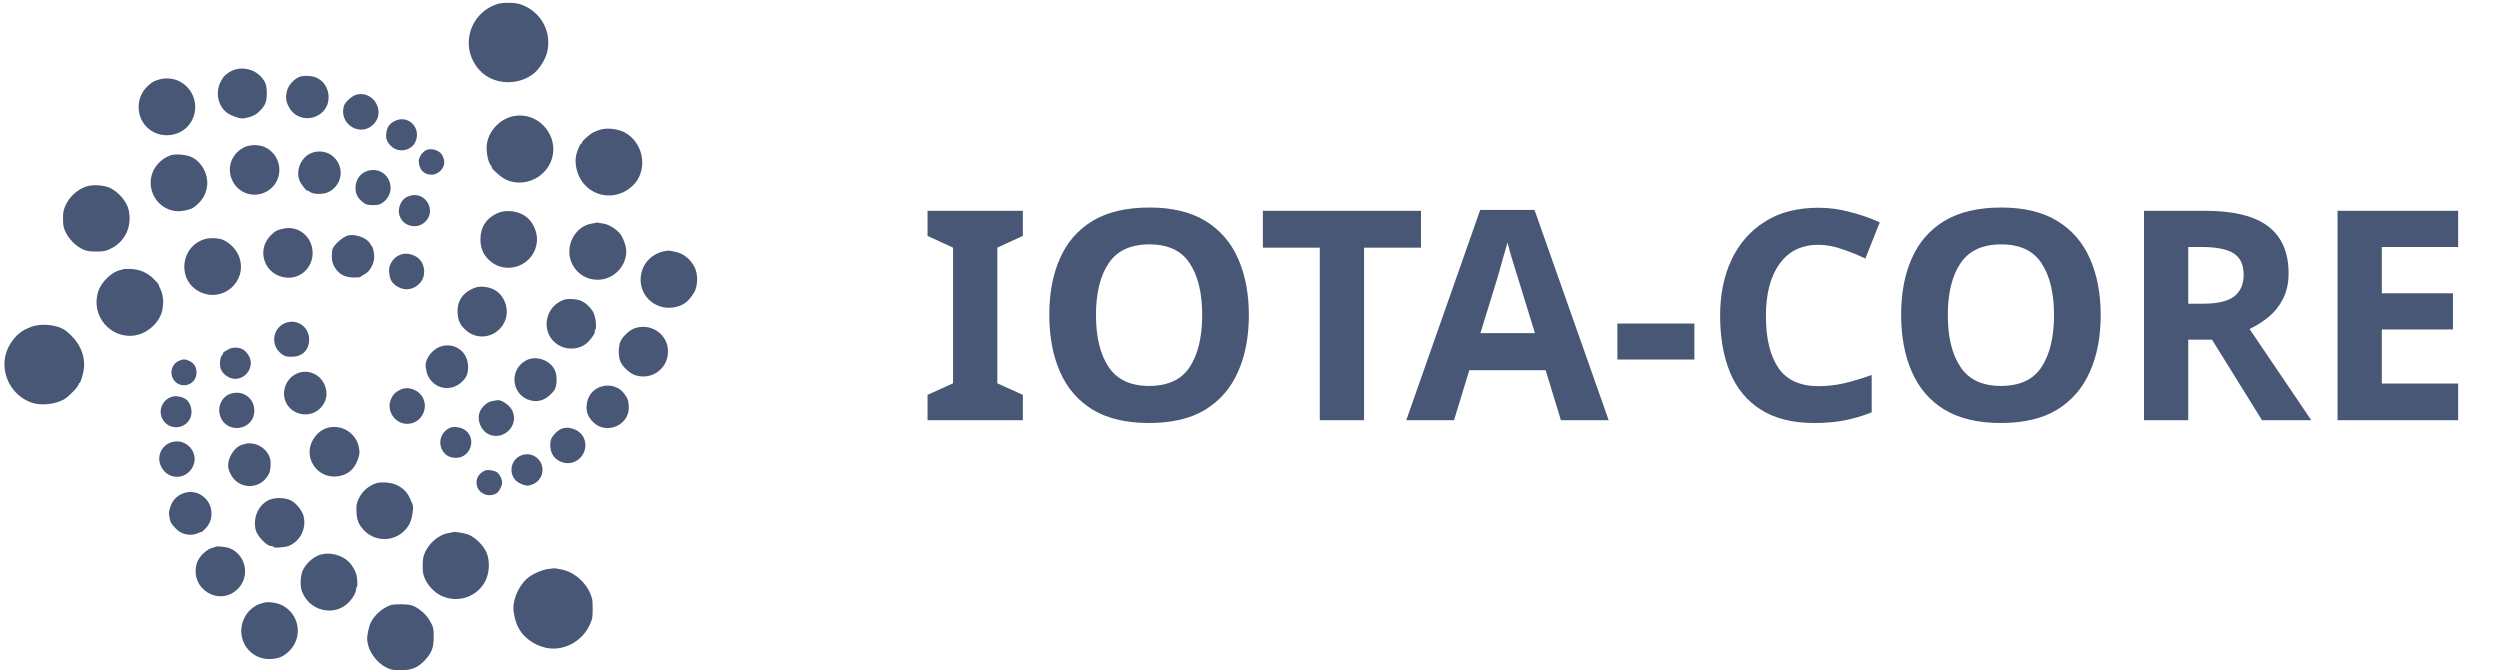
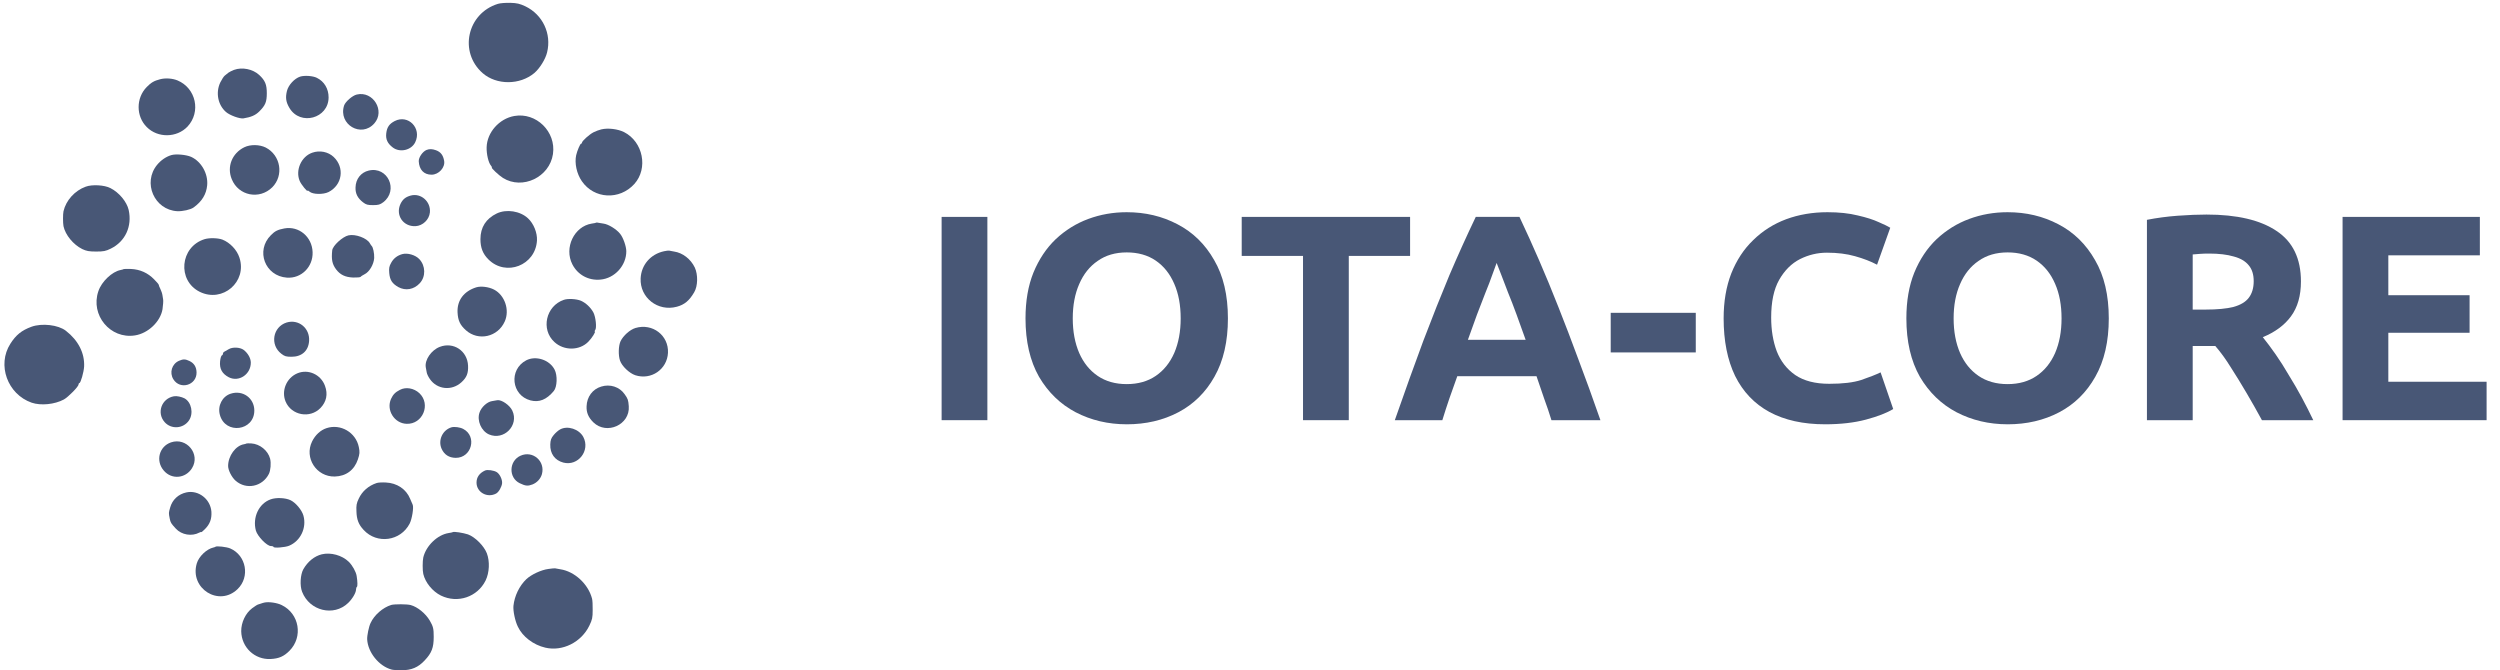
<svg xmlns="http://www.w3.org/2000/svg" width="250" height="67" viewBox="0 0 178 48" fill="none" version="1.1" id="svg2530" xml:space="preserve">
  <defs id="defs2534" />
  <g transform="matrix(0.0073903,0,0,-0.0073903,-0.2461051,48.94926)" fill="#000000" stroke="none" id="g4215" style="fill:#485776;fill-opacity:1">
    <path d="m 4785,6586 c -299,-93 -380,-468 -147,-672 135,-117 361,-116 501,2 52,45 107,133 123,199 45,181 -42,366 -210,447 -56,26 -81,32 -147,34 -44,1 -98,-3 -120,-10 z" id="path4107" style="fill:#485776;fill-opacity:1" />
    <path d="m 2227,5946 c -20,-8 -45,-20 -54,-27 -10,-8 -26,-21 -36,-29 -10,-8 -29,-38 -43,-66 -46,-97 -24,-217 55,-286 36,-32 134,-68 170,-62 74,12 115,30 152,66 60,60 74,92 74,178 0,84 -16,123 -74,177 -62,57 -165,78 -244,49 z" id="path4109" style="fill:#485776;fill-opacity:1" />
    <path d="m 2869,5881 c -56,-18 -115,-82 -129,-140 -16,-66 -9,-108 25,-165 105,-175 378,-101 379,103 0,84 -42,155 -114,190 -37,19 -118,25 -161,12 z" id="path4111" style="fill:#485776;fill-opacity:1" />
    <path d="m 1510,5855 c -58,-15 -87,-32 -129,-75 -105,-107 -105,-284 1,-389 107,-107 290,-104 394,5 133,142 83,373 -97,448 -49,20 -117,25 -169,11 z" id="path4113" style="fill:#485776;fill-opacity:1" />
    <path d="m 3417,5707 c -43,-10 -111,-70 -123,-107 -58,-183 167,-316 293,-173 108,122 -12,318 -170,280 z" id="path4115" style="fill:#485776;fill-opacity:1" />
    <path d="m 4944,5499 c -146,-26 -264,-159 -268,-303 -2,-67 18,-151 42,-178 8,-10 12,-18 9,-18 -14,0 69,-78 108,-102 189,-117 451,8 484,232 32,216 -162,407 -375,369 z" id="path4117" style="fill:#485776;fill-opacity:1" />
    <path d="m 3785,5450 c -52,-27 -75,-59 -82,-118 -7,-59 12,-99 63,-138 69,-53 181,-27 218,51 65,135 -68,272 -199,205 z" id="path4119" style="fill:#485776;fill-opacity:1" />
    <path d="m 5787,5369 c -20,-5 -54,-17 -75,-28 -41,-21 -112,-85 -112,-101 0,-5 -4,-10 -9,-10 -8,0 -37,-67 -47,-111 -17,-77 5,-180 55,-252 119,-173 365,-186 509,-27 136,151 85,409 -100,503 -60,30 -156,42 -221,26 z" id="path4121" style="fill:#485776;fill-opacity:1" />
    <path d="m 2327,5196 c -119,-58 -171,-189 -122,-309 65,-162 269,-202 393,-79 114,115 82,310 -63,385 -60,30 -148,32 -208,3 z" id="path4123" style="fill:#485776;fill-opacity:1" />
    <path d="m 4094,5170 c -38,-15 -78,-73 -76,-110 4,-82 50,-130 124,-130 70,0 134,70 122,135 -10,55 -33,85 -79,102 -36,13 -63,14 -91,3 z" id="path4125" style="fill:#485776;fill-opacity:1" />
    <path d="m 2985,5143 c -106,-37 -165,-170 -121,-274 14,-34 76,-110 76,-94 0,4 9,0 19,-9 31,-28 133,-30 185,-4 133,68 158,237 49,340 -53,50 -135,67 -208,41 z" id="path4127" style="fill:#485776;fill-opacity:1" />
    <path d="m 1620,5120 c -51,-15 -101,-49 -138,-94 -143,-173 -28,-438 196,-450 51,-2 128,15 157,36 82,59 124,129 132,216 10,112 -57,230 -156,275 -48,21 -147,30 -191,17 z" id="path4129" style="fill:#485776;fill-opacity:1" />
    <path d="m 3533,4970 c -76,-18 -126,-82 -128,-164 -2,-60 21,-104 73,-144 30,-23 45,-27 97,-27 52,0 68,5 99,28 151,116 43,351 -141,307 z" id="path4131" style="fill:#485776;fill-opacity:1" />
    <path d="m 790,4814 c -106,-38 -192,-133 -216,-239 -6,-26 -6,-113 0,-144 18,-85 95,-179 182,-222 40,-19 65,-24 134,-24 73,0 93,4 142,28 141,69 209,216 174,375 -18,79 -93,170 -177,212 -57,30 -177,37 -239,14 z" id="path4133" style="fill:#485776;fill-opacity:1" />
    <path d="m 3941,4728 c -51,-14 -78,-36 -100,-81 -51,-109 26,-222 146,-216 70,4 132,63 139,133 10,105 -86,190 -185,164 z" id="path4135" style="fill:#485776;fill-opacity:1" />
    <path d="m 4774,4554 c -104,-50 -158,-134 -158,-249 0,-83 23,-142 77,-196 170,-170 457,-58 471,183 4,75 -32,164 -87,215 -76,71 -209,92 -303,47 z" id="path4137" style="fill:#485776;fill-opacity:1" />
    <path d="m 5738,4465 c -1,-2 -21,-6 -43,-9 -171,-27 -270,-235 -188,-395 52,-102 157,-159 272,-148 139,12 252,137 251,276 -1,48 -30,131 -60,168 -37,46 -114,93 -162,99 -24,3 -48,7 -55,9 -6,2 -13,2 -15,0 z" id="path4139" style="fill:#485776;fill-opacity:1" />
    <path d="m 2715,4409 c -63,-12 -91,-25 -130,-65 -151,-150 -58,-397 155,-412 139,-10 254,104 249,247 -5,149 -133,256 -274,230 z" id="path4141" style="fill:#485776;fill-opacity:1" />
    <path d="m 3337,4342 c -58,-13 -154,-101 -158,-146 -9,-90 0,-132 37,-183 40,-53 89,-77 166,-80 37,-1 70,2 73,7 3,5 20,16 38,25 46,22 89,95 93,157 2,46 -11,106 -25,118 -3,3 -11,14 -17,25 -27,50 -140,92 -207,77 z" id="path4143" style="fill:#485776;fill-opacity:1" />
    <path d="m 1942,4305 c -239,-74 -268,-402 -46,-511 221,-108 460,98 384,331 -24,76 -92,147 -166,176 -44,16 -126,18 -172,4 z" id="path4145" style="fill:#485776;fill-opacity:1" />
    <path d="m 6396,4188 c -131,-28 -221,-133 -227,-263 -9,-187 167,-325 351,-275 74,20 121,59 168,140 36,60 38,171 6,240 -40,83 -118,143 -201,155 -21,3 -42,7 -48,9 -5,1 -27,-1 -49,-6 z" id="path4147" style="fill:#485776;fill-opacity:1" />
    <path d="m 3858,4160 c -49,-14 -85,-42 -108,-85 -19,-34 -22,-52 -18,-99 6,-67 28,-101 87,-135 71,-39 152,-25 209,37 59,63 57,169 -5,234 -38,40 -114,62 -165,48 z" id="path4149" style="fill:#485776;fill-opacity:1" />
    <path d="m 1158,4015 c -2,-2 -15,-6 -30,-9 -82,-15 -185,-112 -216,-206 -79,-231 116,-466 355,-428 128,20 247,134 267,254 5,33 9,86 6,94 -1,3 -3,20 -6,38 -2,18 -12,47 -21,65 -9,18 -16,35 -15,38 1,4 -19,28 -45,54 -61,63 -137,97 -224,101 -37,1 -69,1 -71,-1 z" id="path4151" style="fill:#485776;fill-opacity:1" />
    <path d="m 4575,3838 c -120,-38 -186,-126 -181,-242 4,-79 24,-123 81,-174 121,-108 310,-66 377,86 49,110 0,254 -104,308 -52,27 -128,36 -173,22 z" id="path4153" style="fill:#485776;fill-opacity:1" />
    <path d="m 5425,3717 c -175,-59 -226,-288 -91,-410 93,-85 242,-83 327,3 36,36 76,100 63,100 -4,0 -2,6 4,13 17,20 6,129 -18,173 -27,49 -74,92 -120,112 -43,18 -125,23 -165,9 z" id="path4155" style="fill:#485776;fill-opacity:1" />
    <path d="m 2737,3497 c -134,-42 -164,-217 -51,-303 32,-25 47,-29 99,-29 100,0 164,58 170,154 8,124 -102,213 -218,178 z" id="path4157" style="fill:#485776;fill-opacity:1" />
    <path d="M 264,3456 C 168,3421 113,3376 59,3291 -72,3086 31,2802 265,2720 c 90,-31 224,-17 313,31 43,24 142,125 142,145 0,8 4,14 8,14 13,0 43,107 46,160 6,130 -56,253 -177,347 -73,57 -231,76 -333,39 z" id="path4159" style="fill:#485776;fill-opacity:1" />
    <path d="m 6119,3444 c -53,-16 -119,-74 -145,-129 -20,-43 -23,-135 -5,-187 18,-54 91,-123 148,-142 154,-50 309,57 317,217 8,169 -150,290 -315,241 z" id="path4161" style="fill:#485776;fill-opacity:1" />
    <path d="m 4222,3261 c -82,-31 -148,-127 -136,-198 2,-13 6,-35 9,-49 2,-15 16,-44 31,-65 70,-102 211,-117 305,-32 52,47 68,88 65,161 -6,144 -141,234 -274,183 z" id="path4163" style="fill:#485776;fill-opacity:1" />
    <path d="m 2175,3238 c -16,-10 -36,-21 -42,-24 -7,-3 -13,-12 -13,-19 0,-7 -5,-15 -11,-17 -6,-2 -14,-28 -17,-57 -7,-73 20,-121 85,-155 97,-49 213,28 213,142 0,43 -29,93 -70,124 -36,26 -108,29 -145,6 z" id="path4165" style="fill:#485776;fill-opacity:1" />
    <path d="m 5059,3130 c -170,-90 -143,-339 42,-388 84,-22 156,7 226,91 33,40 37,151 8,207 -49,96 -183,139 -276,90 z" id="path4167" style="fill:#485776;fill-opacity:1" />
    <path d="m 1694,3126 c -69,-30 -95,-114 -55,-179 65,-106 227,-58 225,66 -1,53 -24,90 -69,111 -40,19 -60,20 -101,2 z" id="path4169" style="fill:#485776;fill-opacity:1" />
    <path d="m 2840,3004 c -105,-45 -156,-169 -113,-273 56,-134 236,-168 338,-63 58,60 74,134 44,215 -40,111 -164,166 -269,121 z" id="path4171" style="fill:#485776;fill-opacity:1" />
    <path d="m 5787,2876 c -84,-25 -139,-99 -142,-191 -3,-61 18,-109 66,-156 129,-125 356,-23 343,156 -5,62 -8,72 -41,118 -49,70 -140,100 -226,73 z" id="path4173" style="fill:#485776;fill-opacity:1" />
    <path d="m 3835,2844 c -45,-23 -66,-45 -86,-88 -48,-108 32,-237 151,-241 156,-6 238,189 124,297 -53,49 -131,63 -189,32 z" id="path4175" style="fill:#485776;fill-opacity:1" />
    <path d="m 2195,2807 c -82,-26 -129,-118 -105,-205 52,-194 335,-157 334,43 -1,120 -113,200 -229,162 z" id="path4177" style="fill:#485776;fill-opacity:1" />
    <path d="m 1645,2782 c -120,-21 -170,-160 -91,-250 64,-73 181,-65 236,15 47,68 25,178 -43,215 -29,15 -77,25 -102,20 z" id="path4179" style="fill:#485776;fill-opacity:1" />
    <path d="m 4780,2744 c -8,-2 -32,-5 -52,-9 -47,-7 -104,-59 -121,-111 -27,-78 17,-179 92,-212 145,-62 293,89 226,231 -25,53 -104,107 -145,101 z" id="path4181" style="fill:#485776;fill-opacity:1" />
    <path d="m 3124,2473 c -58,-19 -109,-66 -140,-129 -78,-159 42,-344 220,-340 109,3 189,62 224,166 18,54 19,71 9,120 -29,142 -177,228 -313,183 z" id="path4183" style="fill:#485776;fill-opacity:1" />
    <path d="m 4335,2481 c -86,-26 -132,-124 -96,-207 26,-58 72,-88 137,-89 156,-1 210,210 72,281 -31,16 -85,23 -113,15 z" id="path4185" style="fill:#485776;fill-opacity:1" />
    <path d="m 5389,2461 c -19,-10 -47,-35 -63,-55 -25,-30 -31,-48 -33,-91 -3,-89 44,-154 127,-176 143,-37 263,117 193,249 -41,76 -152,112 -224,73 z" id="path4187" style="fill:#485776;fill-opacity:1" />
    <path d="m 1616,2335 c -115,-40 -151,-179 -70,-273 76,-90 211,-78 274,23 84,136 -52,302 -204,250 z" id="path4189" style="fill:#485776;fill-opacity:1" />
    <path d="m 2347,2324 c -2,-2 -12,-5 -23,-7 -81,-13 -154,-113 -154,-211 0,-41 35,-110 73,-143 103,-90 259,-58 322,66 17,34 23,105 12,148 -21,79 -99,143 -183,148 -24,1 -45,1 -47,-1 z" id="path4191" style="fill:#485776;fill-opacity:1" />
    <path d="m 5005,2206 c -114,-51 -118,-214 -8,-267 56,-27 78,-29 123,-12 45,18 79,55 92,100 34,125 -88,232 -207,179 z" id="path4193" style="fill:#485776;fill-opacity:1" />
    <path d="m 4660,2062 c -54,-25 -82,-65 -82,-117 0,-94 104,-152 190,-106 26,14 55,66 58,101 2,36 -22,87 -51,106 -28,18 -92,27 -115,16 z" id="path4195" style="fill:#485776;fill-opacity:1" />
    <path d="m 3610,1941 c -79,-26 -141,-80 -174,-152 -21,-43 -25,-66 -22,-123 2,-79 21,-128 70,-180 129,-140 358,-109 446,62 23,45 41,158 29,183 -4,8 -15,34 -25,58 -38,93 -127,152 -234,157 -36,2 -76,0 -90,-5 z" id="path4197" style="fill:#485776;fill-opacity:1" />
    <path d="m 1765,1850 c -78,-17 -136,-71 -157,-147 -15,-53 -15,-51 -4,-107 8,-39 12,-46 59,-97 56,-61 155,-78 229,-38 10,5 18,7 18,4 0,-3 16,10 35,29 49,49 67,99 63,169 -9,122 -126,213 -243,187 z" id="path4199" style="fill:#485776;fill-opacity:1" />
    <path d="m 2583,1783 c -115,-40 -178,-175 -144,-303 16,-56 107,-150 146,-150 14,0 25,-4 25,-8 0,-14 113,-5 151,11 111,46 172,174 139,292 -15,54 -75,126 -126,150 -49,23 -139,27 -191,8 z" id="path4201" style="fill:#485776;fill-opacity:1" />
    <path d="m 4348,1465 c -2,-2 -20,-6 -41,-9 -108,-17 -218,-123 -245,-236 -8,-34 -8,-129 0,-161 20,-84 90,-169 171,-209 162,-79 354,-14 433,146 37,76 42,185 12,264 -28,72 -114,158 -183,183 -45,15 -139,30 -147,22 z" id="path4203" style="fill:#485776;fill-opacity:1" />
    <path d="m 2047,1323 c -3,-2 -11,-6 -19,-7 -65,-14 -142,-86 -162,-155 -71,-243 216,-423 396,-248 122,118 84,327 -72,394 -34,15 -134,26 -143,16 z" id="path4205" style="fill:#485776;fill-opacity:1" />
    <path d="m 3078,1250 c -72,-18 -136,-70 -179,-145 -29,-52 -35,-159 -12,-218 72,-186 307,-243 446,-109 42,40 77,100 77,131 0,11 4,22 8,25 8,5 7,50 -2,106 -6,40 -41,103 -77,138 -65,63 -174,93 -261,72 z" id="path4207" style="fill:#485776;fill-opacity:1" />
    <path d="m 5275,1108 c -70,-9 -166,-54 -214,-99 -68,-65 -115,-163 -125,-258 -5,-49 16,-149 43,-203 46,-97 150,-176 266,-203 166,-39 349,52 427,214 28,58 32,77 32,151 1,47 -2,96 -6,110 -37,142 -169,264 -308,285 -24,4 -47,8 -50,9 -3,1 -32,-1 -65,-6 z" id="path4209" style="fill:#485776;fill-opacity:1" />
    <path d="m 2525,783 c -11,-2 -27,-7 -35,-10 -8,-3 -21,-7 -28,-9 -7,-1 -33,-17 -58,-36 -65,-48 -108,-139 -107,-224 3,-157 131,-277 285,-269 80,4 128,25 182,79 135,135 97,361 -75,444 -44,22 -123,33 -164,25 z" id="path4211" style="fill:#485776;fill-opacity:1" />
    <path d="m 3751,759 c -81,-25 -164,-97 -200,-175 -17,-35 -35,-123 -33,-159 7,-126 114,-259 236,-292 11,-4 55,-7 96,-7 96,0 162,27 225,95 69,73 88,124 88,229 0,80 -5,100 -38,157 -41,70 -119,133 -185,151 -36,10 -158,10 -189,1 z" id="path4213" style="fill:#485776;fill-opacity:1" />
  </g>
-   <text xml:space="preserve" style="font-style:normal;font-variant:normal;font-weight:800;font-stretch:normal;font-size:21.015px;line-height:0;font-family:Ubuntu;-inkscape-font-specification:'Ubuntu Ultra-Bold';fill:#485776;stroke-width:0.716;fill-opacity:1" x="65.226" y="30.102" id="text4695">
-     <tspan id="tspan4693" style="font-style:normal;font-variant:normal;font-weight:800;font-stretch:normal;font-size:21.015px;font-family:Ubuntu;-inkscape-font-specification:'Ubuntu Ultra-Bold';stroke-width:0.716;fill:#485776;fill-opacity:1" x="65.226" y="30.102">IOTA-CORE</tspan>
-   </text>
+   <g aria-label="IOTA-CORE" id="text4695" style="font-weight:800;font-size:21.015px;line-height:0;font-family:Ubuntu;-inkscape-font-specification:'Ubuntu Ultra-Bold';fill:#485776;stroke-width:0.716">
+     <path d="M 66.907,30.102 V 15.539 h 3.278 v 14.563 z" id="path843" />
+     <path d="m 80.168,30.397 q -1.996,0 -3.657,-0.862 -1.639,-0.862 -2.627,-2.543 -0.967,-1.702 -0.967,-4.182 0,-1.87 0.567,-3.278 0.588,-1.429 1.597,-2.396 1.03,-0.967 2.333,-1.45 1.303,-0.483 2.753,-0.483 1.996,0 3.636,0.862 1.66,0.862 2.627,2.564 0.988,1.681 0.988,4.182 0,2.48 -0.967,4.182 -0.946,1.681 -2.585,2.543 -1.639,0.862 -3.699,0.862 z m 0,-2.879 q 1.219,0 2.08,-0.588 0.862,-0.588 1.324,-1.639 0.462,-1.072 0.462,-2.48 0,-1.429 -0.462,-2.48 -0.462,-1.072 -1.324,-1.66 -0.862,-0.588 -2.08,-0.588 -1.219,0 -2.08,0.609 -0.862,0.588 -1.324,1.66 -0.462,1.051 -0.462,2.459 0,1.408 0.462,2.48 0.462,1.051 1.324,1.639 0.862,0.588 2.08,0.588 z" id="path845" />
+     <path d="M 92.798,30.102 V 18.334 H 88.406 v -2.795 h 12.063 v 2.795 h -4.392 v 11.768 z" id="path847" />
+     <path d="m 99.375,30.102 q 1.093,-3.131 2.038,-5.674 0.967,-2.543 1.87,-4.707 0.925,-2.165 1.891,-4.182 h 3.131 q 0.715,1.513 1.408,3.11 0.693,1.597 1.387,3.362 0.693,1.744 1.429,3.741 0.757,1.996 1.576,4.35 h -3.509 q -0.231,-0.757 -0.525,-1.555 -0.273,-0.799 -0.546,-1.597 h -5.674 q -0.273,0.799 -0.567,1.597 -0.273,0.799 -0.504,1.555 z M 104.608,24.344 h 4.14 q -0.336,-0.946 -0.651,-1.807 -0.315,-0.862 -0.609,-1.576 -0.273,-0.715 -0.483,-1.261 -0.21,-0.546 -0.336,-0.862 -0.105,0.315 -0.315,0.862 -0.189,0.546 -0.483,1.261 -0.273,0.715 -0.609,1.576 -0.315,0.862 -0.651,1.807 z" id="path849" />
+     <path d="m 114.842,25.248 v -2.837 h 6.094 v 2.837 z" id="path851" />
+     <path d="m 130.204,30.397 q -2.354,0 -3.993,-0.883 -1.618,-0.883 -2.459,-2.585 -0.82,-1.702 -0.82,-4.119 0,-1.807 0.546,-3.215 0.567,-1.429 1.576,-2.396 1.009,-0.988 2.354,-1.492 1.366,-0.504 2.963,-0.504 1.24,0 2.165,0.231 0.925,0.21 1.513,0.483 0.588,0.252 0.82,0.399 l -0.946,2.648 q -0.672,-0.357 -1.576,-0.609 -0.883,-0.252 -2.017,-0.252 -1.009,0 -1.933,0.462 -0.904,0.462 -1.492,1.492 -0.567,1.009 -0.567,2.69 0,1.345 0.399,2.417 0.42,1.072 1.324,1.702 0.925,0.63 2.438,0.63 1.45,0 2.291,-0.273 0.862,-0.294 1.387,-0.546 l 0.904,2.627 q -0.693,0.42 -1.954,0.757 -1.261,0.336 -2.921,0.336 z" id="path853" />
+     <path d="m 143.275,30.397 q -1.996,0 -3.657,-0.862 -1.639,-0.862 -2.627,-2.543 -0.967,-1.702 -0.967,-4.182 0,-1.87 0.567,-3.278 0.588,-1.429 1.597,-2.396 1.03,-0.967 2.333,-1.45 1.303,-0.483 2.753,-0.483 1.996,0 3.636,0.862 1.66,0.862 2.627,2.564 0.988,1.681 0.988,4.182 0,2.48 -0.967,4.182 -0.946,1.681 -2.585,2.543 -1.639,0.862 -3.699,0.862 z m 0,-2.879 q 1.219,0 2.08,-0.588 0.862,-0.588 1.324,-1.639 0.462,-1.072 0.462,-2.48 0,-1.429 -0.462,-2.48 -0.462,-1.072 -1.324,-1.66 -0.862,-0.588 -2.08,-0.588 -1.219,0 -2.08,0.609 -0.862,0.588 -1.324,1.66 -0.462,1.051 -0.462,2.459 0,1.408 0.462,2.48 0.462,1.051 1.324,1.639 0.862,0.588 2.08,0.588 z" id="path855" />
+     <path d="M 153.258,30.102 V 15.749 q 1.072,-0.21 2.207,-0.294 1.156,-0.084 2.059,-0.084 3.278,0 5.023,1.177 1.744,1.156 1.744,3.615 0,1.534 -0.715,2.501 -0.693,0.946 -2.017,1.492 0.441,0.546 0.925,1.24 0.483,0.693 0.946,1.492 0.483,0.778 0.925,1.597 0.441,0.82 0.82,1.618 h -3.678 q -0.525,-0.967 -1.093,-1.933 -0.567,-0.967 -1.135,-1.849 -0.546,-0.883 -1.114,-1.534 0,0 0,0 0,0 0,0 h -1.618 v 5.317 z m 3.278,-7.923 h 0.925 q 1.24,0 1.996,-0.189 0.757,-0.21 1.093,-0.651 0.357,-0.462 0.357,-1.198 0,-0.715 -0.357,-1.135 -0.357,-0.441 -1.072,-0.63 -0.715,-0.21 -1.765,-0.21 -0.357,0 -0.651,0.021 -0.273,0.021 -0.525,0.042 z" id="path857" />
+     <path d="M 167.274,30.102 V 15.539 h 9.835 v 2.753 h -6.557 v 2.858 h 5.821 v 2.69 h -5.821 v 3.509 h 7.04 v 2.753 z" id="path859" />
+   </g>
</svg>
